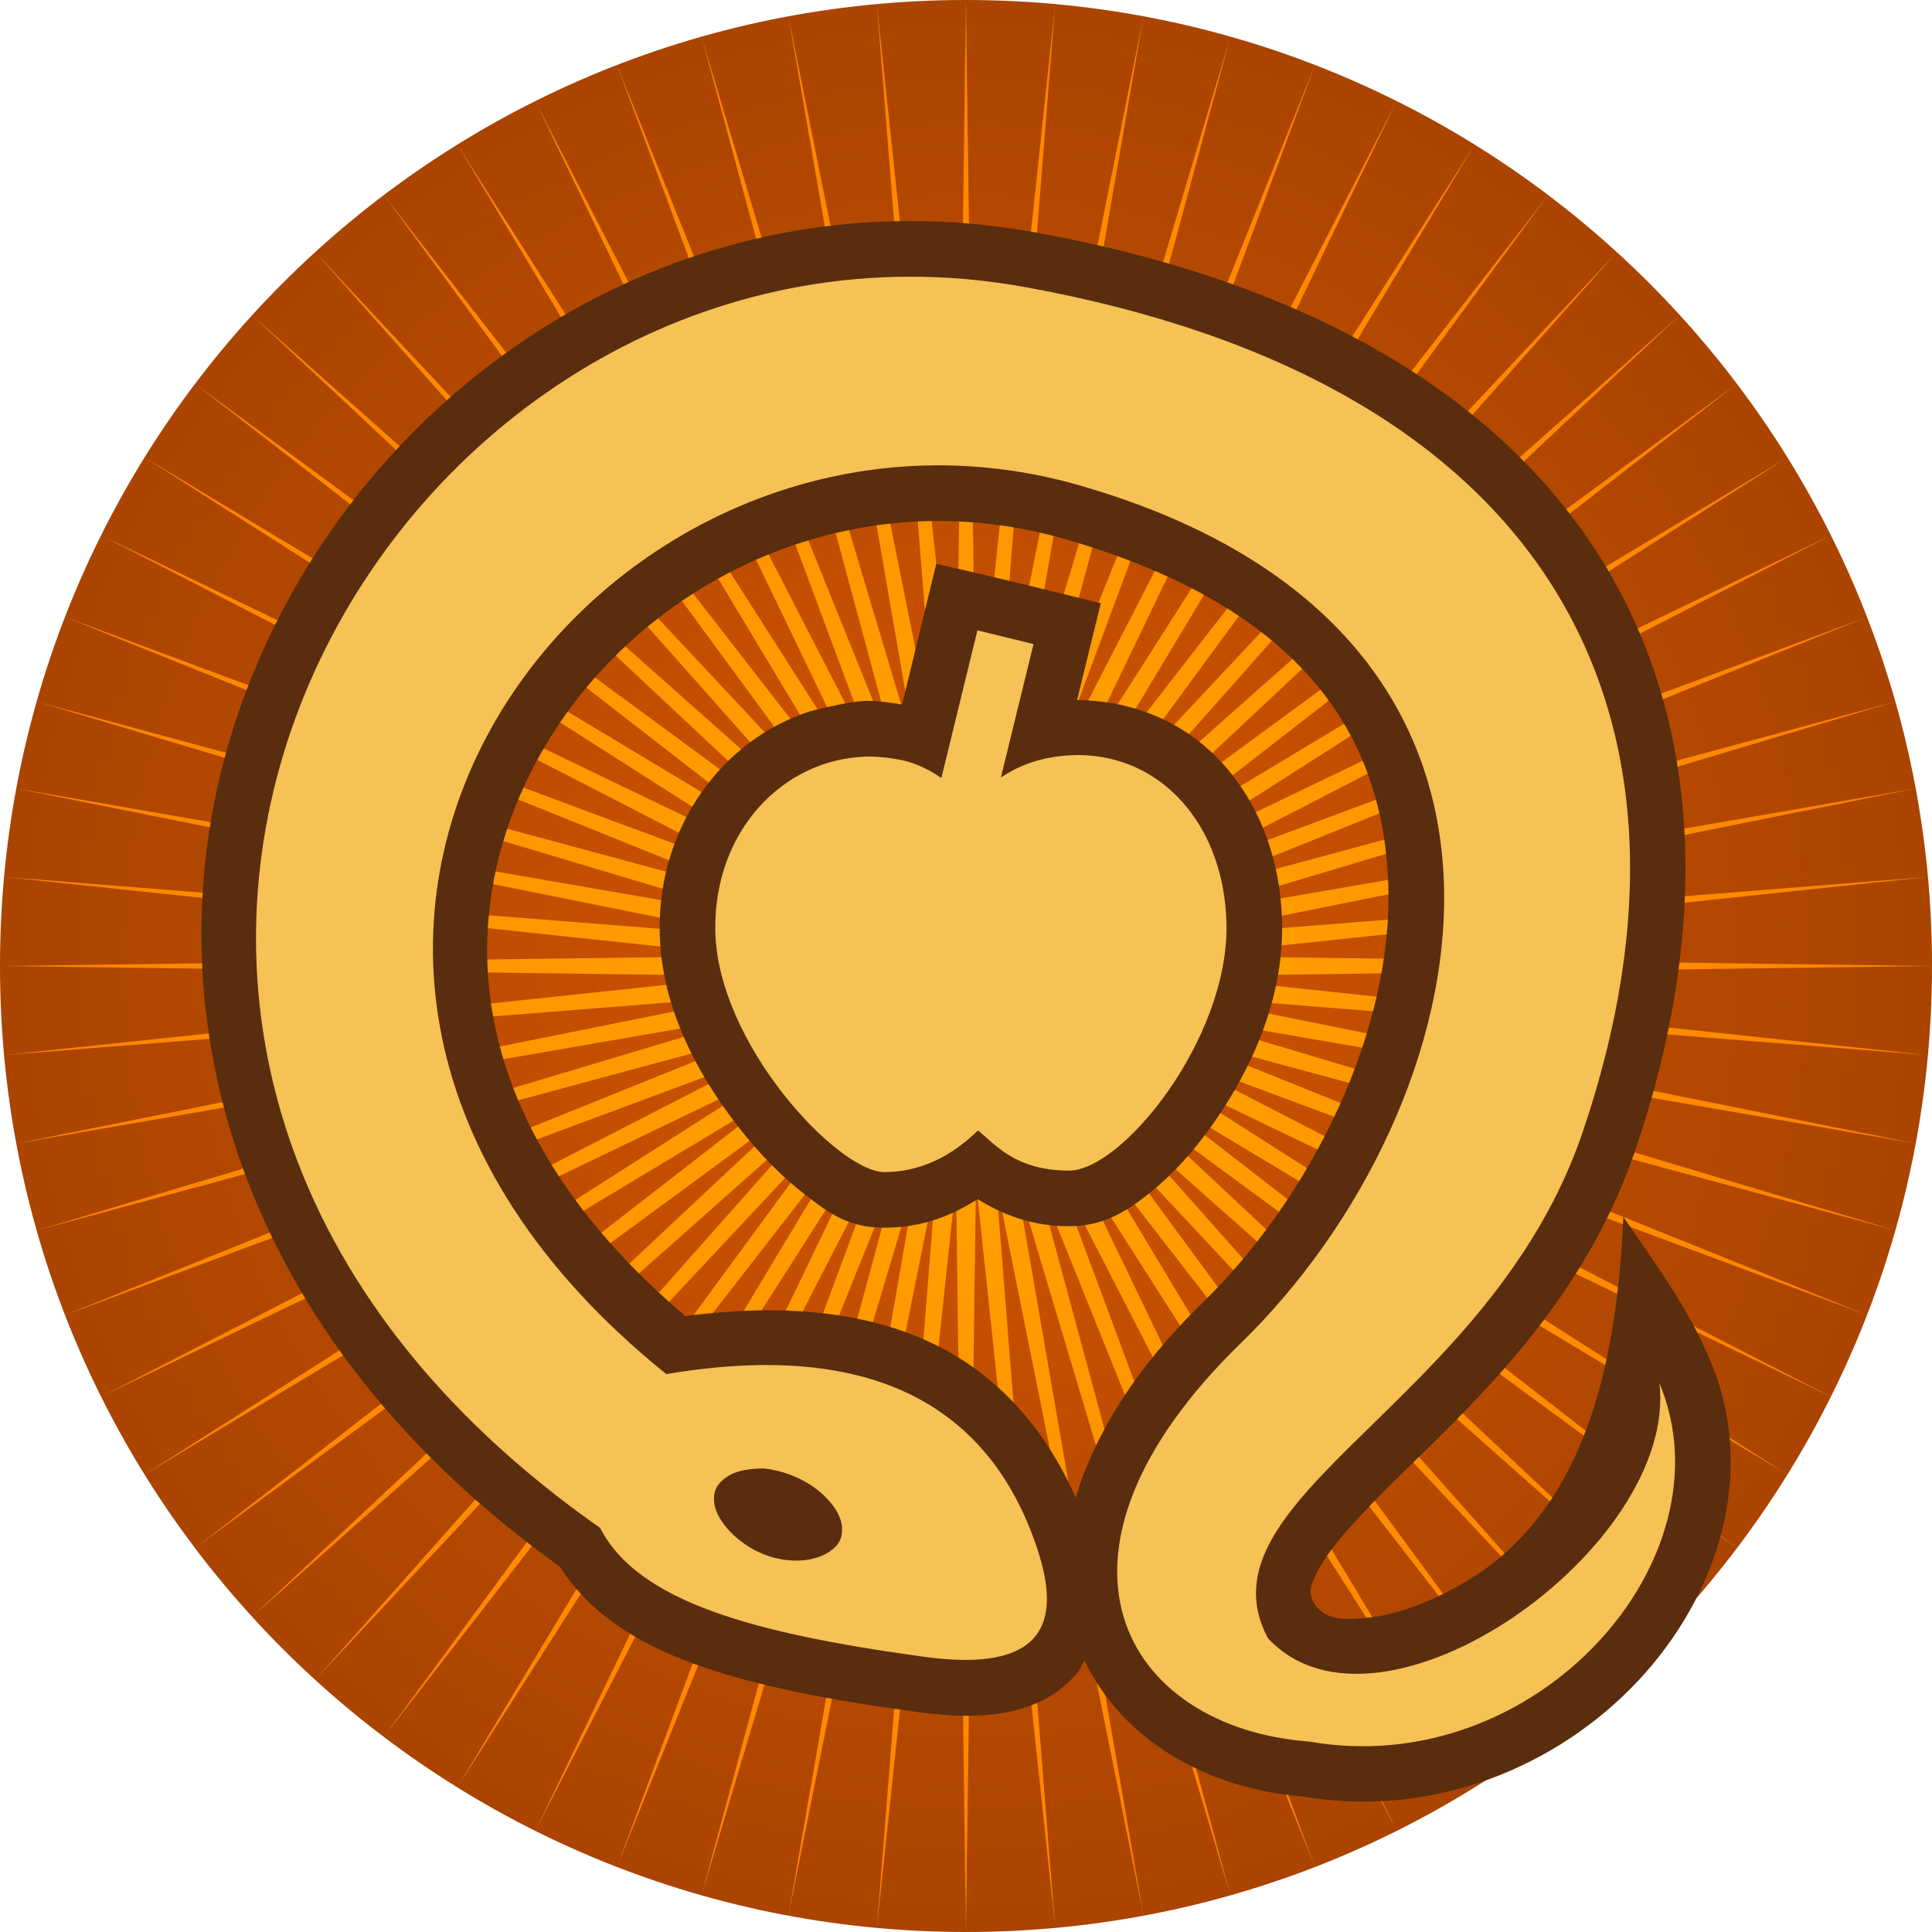
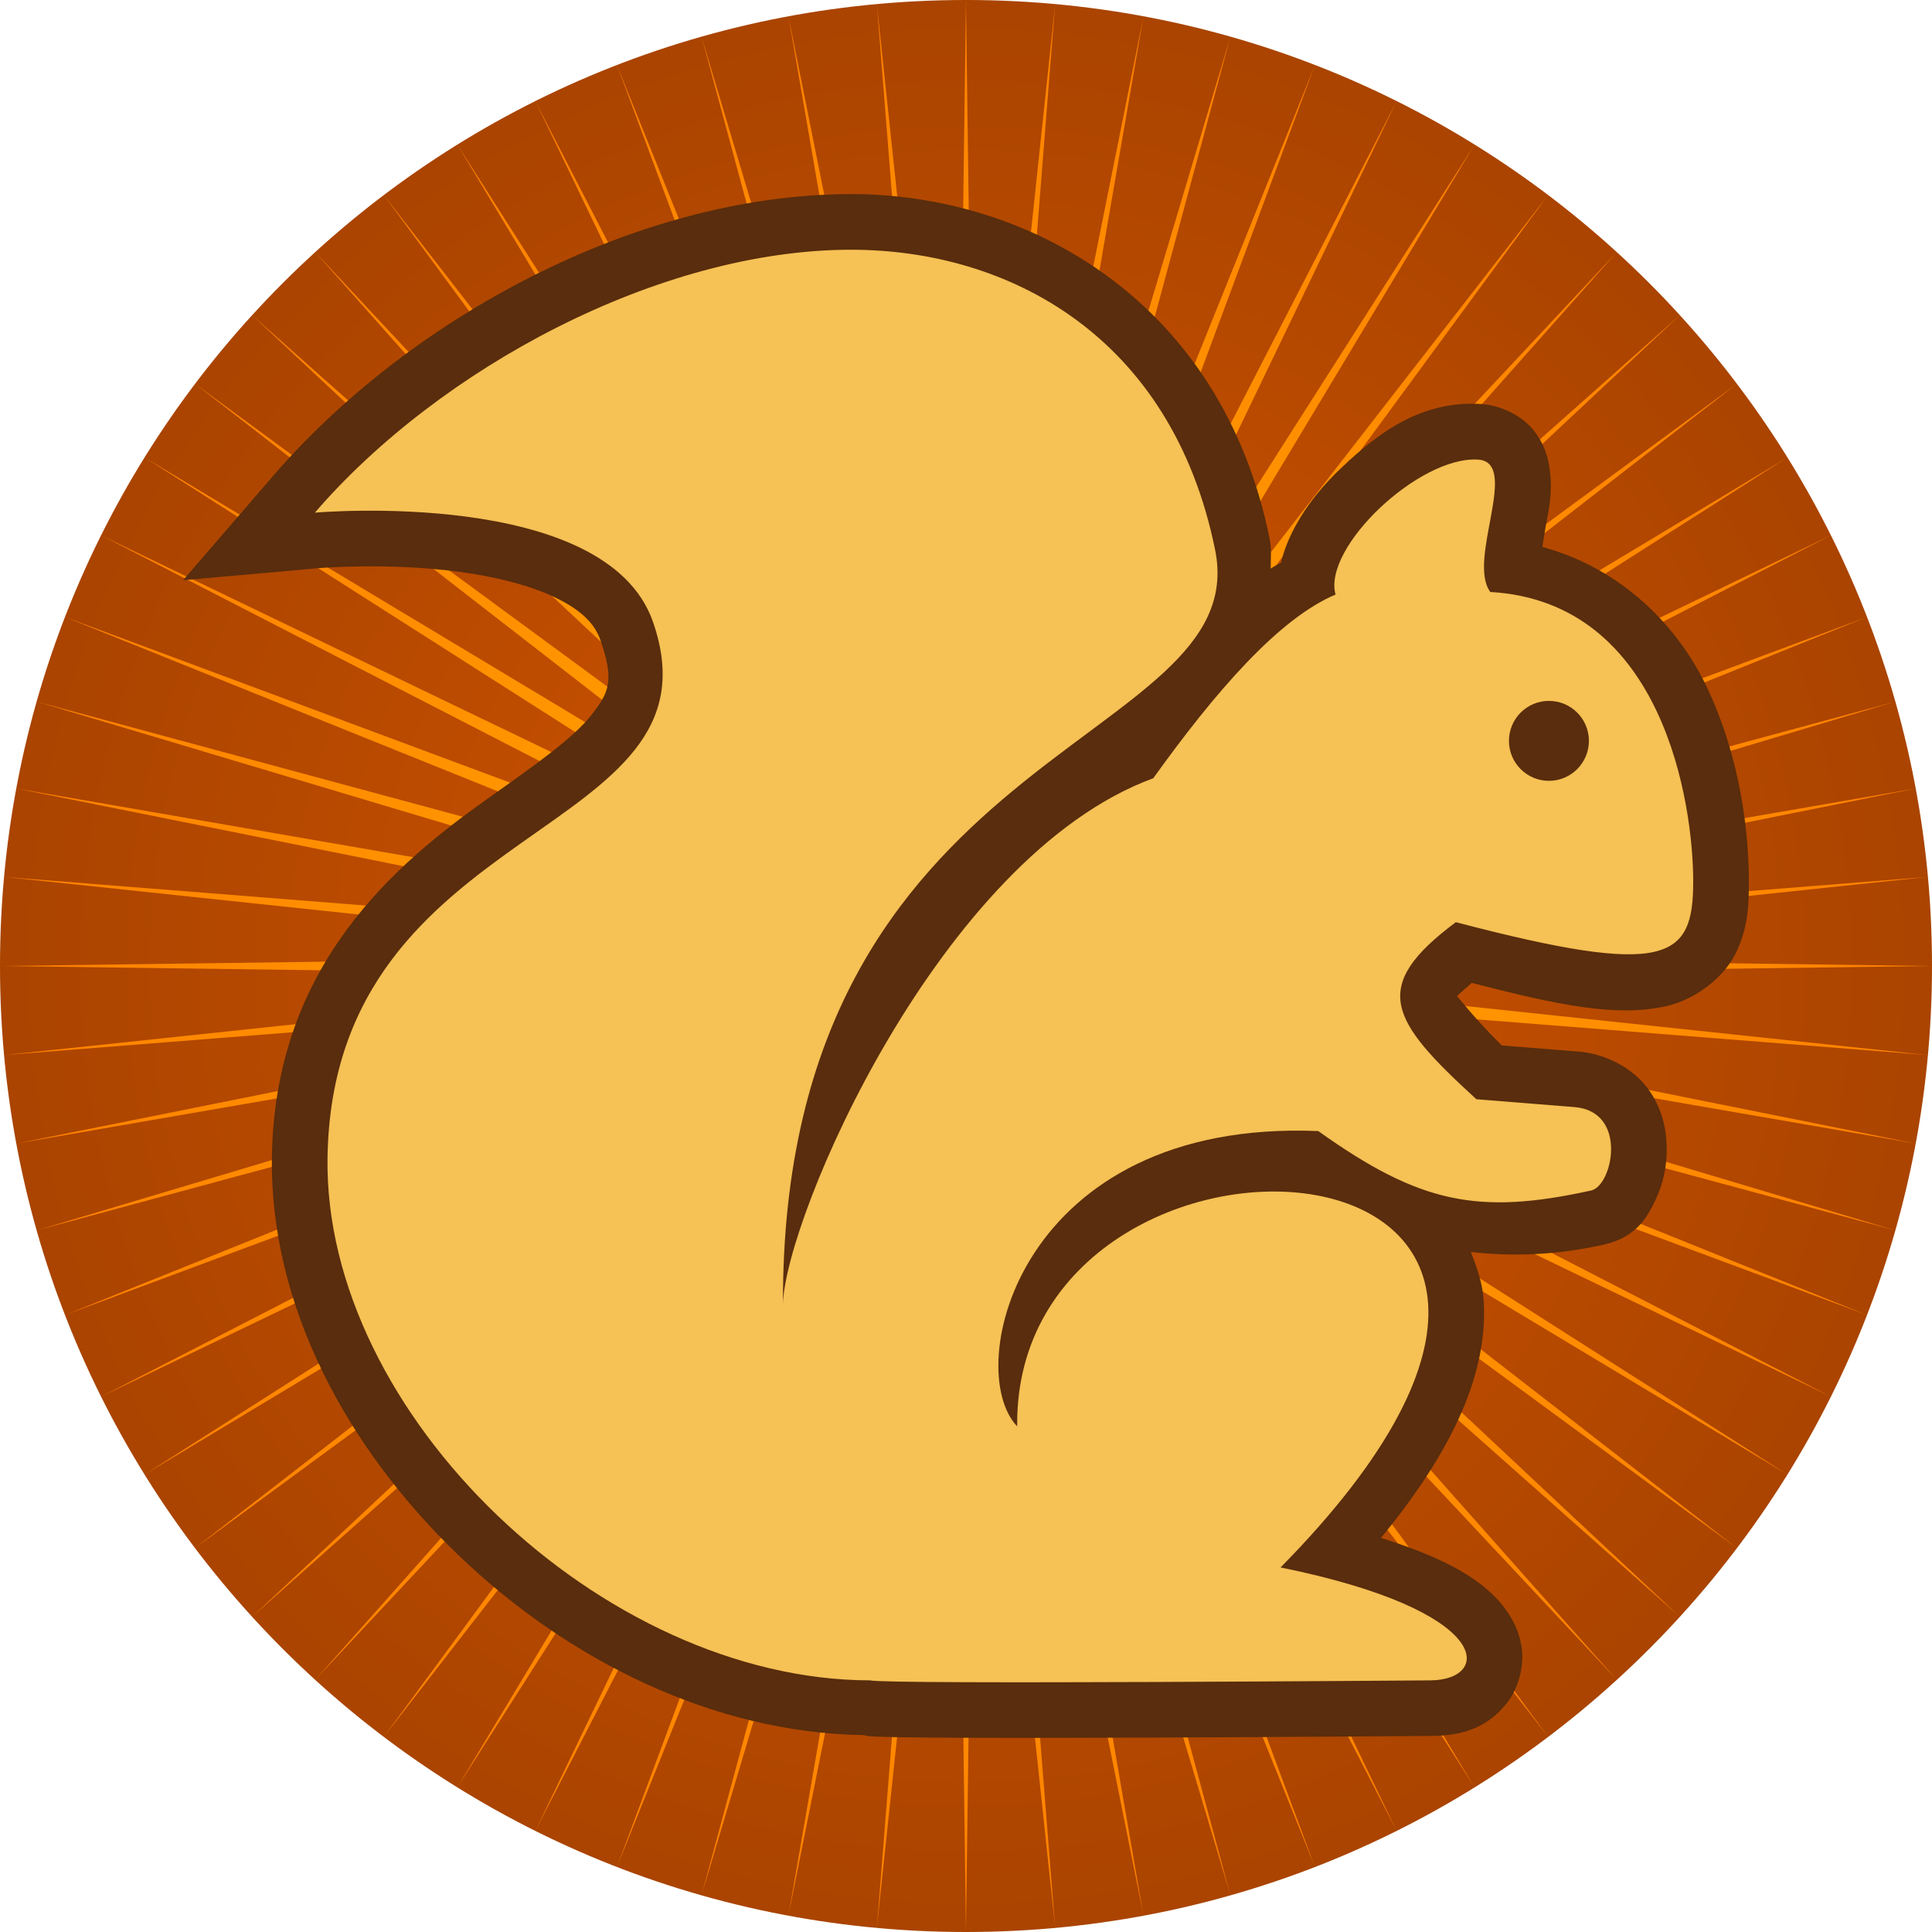
<svg xmlns="http://www.w3.org/2000/svg" height="500" viewBox="0 0 132.292 132.292" width="500">
  <radialGradient id="a" cx="66.146" cy="66.146" gradientTransform="matrix(-.00004147 1 -1 -.00004147 132.2945 .002719)" gradientUnits="userSpaceOnUse" r="66.146">
    <stop offset="0" stop-color="#fa0" />
    <stop offset="1" stop-color="#ff8000" />
  </radialGradient>
  <radialGradient id="b" cx="66.146" cy="66.146" gradientTransform="matrix(0 1.000002 -1 .00000032 132.2917 -.000124)" gradientUnits="userSpaceOnUse" r="66.146">
    <stop offset="0" stop-color="#d45500" />
    <stop offset="1" stop-color="#a40" />
  </radialGradient>
  <circle cx="66.146" cy="66.146" fill="url(#b)" r="66.146" />
  <path d="m80.947 66.831 51.345-.684-51.345-.688 51.06-5.413-51.186 4.051 50.346-10.105-50.595 8.76 49.192-14.706-49.569 13.392 47.628-19.184-48.123 17.908 45.657-23.5-46.266 22.275 43.293-27.609-44.015 26.443 40.561-31.487-41.383 30.397 37.48-35.099-38.403 34.084 34.084-38.402-35.099 37.48 30.397-41.386-31.486 40.564 26.444-44.01-27.608 43.288 22.272-46.26-23.499 45.654 17.906-48.126-19.179 47.631 13.392-49.572-14.709 49.197 8.758-50.597-10.107 50.344 4.061-51.185-5.423 51.059-.686-51.343-.679 51.343-5.422-51.059 4.055 51.185-10.107-50.344 8.762 50.597-14.709-49.197 13.392 49.572-19.185-47.631 17.912 48.126-23.499-45.654 22.272 46.26-27.613-43.288 26.45 44.01-31.487-40.564 30.393 41.386-35.094-37.48 34.084 38.402-38.404-34.084 37.484 35.099-41.388-30.397 40.56 31.487-44.011-26.443 43.293 27.609-46.266-22.275 45.653 23.5-48.121-17.908 47.627 19.184-49.571-13.392 49.197 14.706-50.593-8.76 50.345 10.105-51.191-4.051 51.061 5.413-51.341.688 51.341.684-51.061 5.415 51.191-4.052-50.345 10.108 50.593-8.764-49.197 14.708 49.571-13.39-47.627 19.184 48.121-17.908-45.653 23.498 46.266-22.272-43.293 27.606 44.011-26.448-40.56 31.488 41.388-30.395-37.484 35.1 38.404-34.086-34.084 38.401 35.094-37.482-30.393 41.386 31.487-40.556-26.45 44.006 27.613-43.285-22.272 46.262 23.499-45.656-17.912 48.127 19.185-47.632-13.392 49.57 14.709-49.196-8.762 50.592 10.107-50.34-4.055 51.191 5.422-51.064.679 51.342.686-51.342 5.423 51.064-4.061-51.191 10.107 50.34-8.758-50.592 14.709 49.196-13.392-49.57 19.179 47.632-17.906-48.127 23.499 45.656-22.272-46.262 27.608 43.285-26.444-44.006 31.486 40.556-30.397-41.386 35.099 37.482-34.084-38.401 38.403 34.086-37.48-35.1 41.383 30.395-40.561-31.488 44.015 26.448-43.293-27.606 46.266 22.272-45.657-23.498 48.123 17.908-47.628-19.184 49.569 13.39-49.192-14.708 50.595 8.764-50.346-10.108 51.186 4.052z" fill="url(#a)" fill-rule="evenodd" />
-   <path d="m235.195 57.209c-80.812.215-148.637 55.341-173.357 126.807-24.498 70.822-4.709 158.625 83.01 221.404 7.608 11.974 19.992 19.784 34.518 25.092 15.953 5.829 35.108 9.389 57.387 12.469 17.941 2.525 32.89.982 42.166-10.203.812-.979 1.093-2.056 1.734-3.07 9.799 20.516 31.457 33.14 56.354 35.219 34.29 5.772 66.193-7.918 86.781-29.771 20.718-21.992 31.068-53.758 18.957-82.736-5.664-13.646-14.319-25.378-22.617-37.477-1.623 36.427-9.125 72.48-36.674 91.772-9.685 6.545-20.208 10.807-28.348 11.818-7.19.893-12.051.81-14.889-3.418-1.886-2.81-1.091-5.242 1.646-10.018 3.352-5.848 11.104-14.113 20.92-23.725 19.631-19.223 47.243-44.728 60.516-83.947 19.368-57.226 17.364-110.836-9.131-153.094-26.495-42.257-76.057-71.389-146.088-84.16-11.109-2.025-22.091-2.99-32.885-2.961zm6.861 77.623c10.934-.08 22.161 1.394 33.451 4.648 62.562 18.036 82.482 51.735 83.783 89.395s-19.793 80.756-48.145 108.352c-17.423 16.96-27.826 34.022-32.754 50.338-7.436-16.791-19.087-30.811-35.498-39.125-17.701-8.967-39.735-11.204-65.537-7.84-59.241-50.329-60.872-105.443-36.488-147.172 18.746-32.081 53.842-55.401 93.668-58.295 2.489-.181 4.996-.282 7.52-.301zm-71.336 106.055c.261 19.761 9.889 37.368 20.604 51.037 5.357 6.835 11.087 12.649 16.912 17.148 5.825 4.5 10.926 8.652 20.596 8.652 10.37 0 18.008-3.484 24.189-7.391 5.704 3.562 13.399 7.021 23.629 7.021 9.352 0 15.464-4.235 21.326-8.984 5.863-4.749 11.275-10.811 16.189-17.842 9.83-14.062 17.896-31.934 17.643-51.172-.24-18.113-6.96-34.33-18.771-45.146-9.122-8.353-21.363-12.99-34.289-13.016l6.135-25.076c-14.169-3.5-28.338-6.991-42.573-10.207-2.928 12.149-5.9 24.288-8.864 36.428-3.246-.516-6.604-1.086-9.922-.922-4.759.235-14.033 2.717-14.033 2.717-22.473 7.312-39.129 29.621-38.77 56.752z" fill="#592d0d" transform="scale(.2645833)" />
-   <path d="m41.09 104.619c2.595 5.071 10.509 7.216 22.081 8.815 8.402 1.182 9.486-2.386 7.896-7.261-3.161-9.688-11.085-14.509-25.441-12.082-35.948-28.954-4.543-70.323 28.324-60.847 35.326 10.184 27.449 42.729 11.03 58.71-15.003 14.604-7.987 26.356 4.675 27.299 15.529 2.724 29.009-12.49 23.972-24.541 1.305 11.256-19.144 25.733-26.809 17.459-5.111-9.68 15.262-16.054 21.572-34.699 9.746-28.796-2.46-51.297-38.144-57.805-2.713-.495-5.386-.728-8.009-.721-39.286.105-66.403 53.969-21.148 85.672zm25.837-61.455-2.467 10.105c-.879-.595-1.813-1.041-2.731-1.224-.852-.17-1.691-.258-2.493-.238v.006c-5.61.198-10.347 5.059-10.257 11.871.103 7.784 8.415 16.572 11.566 16.572 3.151 0 5.259-1.738 6.428-2.85 1.147.937 2.561 2.751 6.223 2.751 3.662 0 10.889-8.992 10.786-16.777-.103-7.785-5.69-12.902-12.472-11.421-.97.213-2.035.64-2.976 1.283l2.236-9.139-3.842-.939zm-9.271 61.422c.04.743-.207 1.205-.833 1.646-.626.441-1.695.749-3.035.582-2.68-.333-4.815-2.534-4.894-4.021-.04-.743.214-1.199.84-1.64.469-.331 1.182-.591 2.553-.605 3.156.357 5.291 2.551 5.37 4.038z" fill="#f6c155" />
+   <path d="m58.221 13.291c-14.643.025-30.216 8.509-39.547 19.326l-6.135 7.111 9.355-.83s4.658-.393 9.539.254c2.441.324 4.887.929 6.637 1.785 1.75.856 2.657 1.776 3.047 2.9.966 2.788.591 3.582-.637 5.143-1.228 1.561-3.873 3.43-7.021 5.658-6.296 4.457-14.62 11.365-14.84 24.525-.171 10.209 5.138 19.999 12.777 27.33 7.517 7.213 17.455 12.152 27.693 12.316.051-.006.306.067.369.072.184.015.35.023.541.031.383.017.853.029 1.426.039 1.146.021 2.693.034 4.523.041 3.661.014 8.438.005 13.188-.014 9.498-.037 18.881-.111 18.881-.111h.012.012c1.758-.025 3.713-.365 5.195-2.326.741-.98 1.128-2.429.965-3.668-.163-1.239-.718-2.214-1.354-2.994-1.692-2.076-4.597-3.405-8.289-4.572 5.016-6.098 7.347-11.398 7.035-16.256-.076-1.186-.468-2.265-.877-3.324 2.831.316 5.752.236 9.059-.492 2.317-.51 3.061-1.969 3.586-3.078s.775-2.254.766-3.537c-.01-1.283-.303-2.775-1.338-4.143-1.035-1.368-2.877-2.325-4.682-2.469l-5.275-.422c-1.966-1.952-2.982-3.315-3.059-3.365.098-.145.687-.614.996-.918 5.934 1.521 9.901 2.368 13.342 1.588 1.94-.44 3.937-1.927 4.775-3.684.838-1.756.867-3.337.865-4.881-.004-3.104-.501-8.244-2.857-13.236-1.968-4.169-5.794-8.144-11.281-9.639.08-.493.134-.895.246-1.514.191-1.055.465-2.145.262-3.754-.102-.804-.365-1.871-1.234-2.865-.869-.995-2.301-1.576-3.418-1.65-4.114-.274-7.055 1.941-9.59 4.336-1.267 1.198-2.372 2.525-3.193 4.049-.397.736-.756 1.56-.963 2.463-.235.145-.482.262-.713.418-.002-.679.071-1.341-.072-2.047-3.3-16.256-16.482-23.619-28.717-23.598z" fill="#592d0d" />
+   <path d="m58.228 17.1c-13.082.022-28.112 8.086-36.669 18.005 0 0 19.949-1.77 23.157 7.486 5.181 14.949-21.898 13.258-22.289 36.637-.294 17.613 18.858 35.821 37.162 35.833.889.296 38.397 0 38.397 0 4.175-.059 4.348-4.759-10.301-7.731 30.724-31.199-18.305-33.566-18.034-9.66-3.789-3.968.122-21.062 20.616-20.222 6.945 4.955 10.935 5.776 18.689 4.069 1.473-.324 2.543-5.416-1.153-5.711l-6.707-.536c-5.931-5.418-7.348-7.697-1.408-12.125 14.534 3.81 16.259 2.548 16.253-2.813-.006-5.245-2.01-19.125-13.893-19.796-1.625-2.176 2.066-8.871-.834-9.064-4.013-.267-10.653 5.996-9.764 9.24-3.869 1.636-8.173 6.574-12.482 12.579-14.628 5.366-25.216 30.099-25.355 36.006-.122-38.496 32.339-38.108 29.59-51.65-2.969-14.628-14.137-20.565-24.977-20.546zm47.834 30.893c1.512 0 2.737 1.226 2.737 2.737 0 1.512-1.226 2.737-2.737 2.737-1.512 0-2.738-1.226-2.738-2.737 0-1.512 1.226-2.737 2.738-2.737z" fill="#f6c155" stroke-width="7.618" />
</svg>
